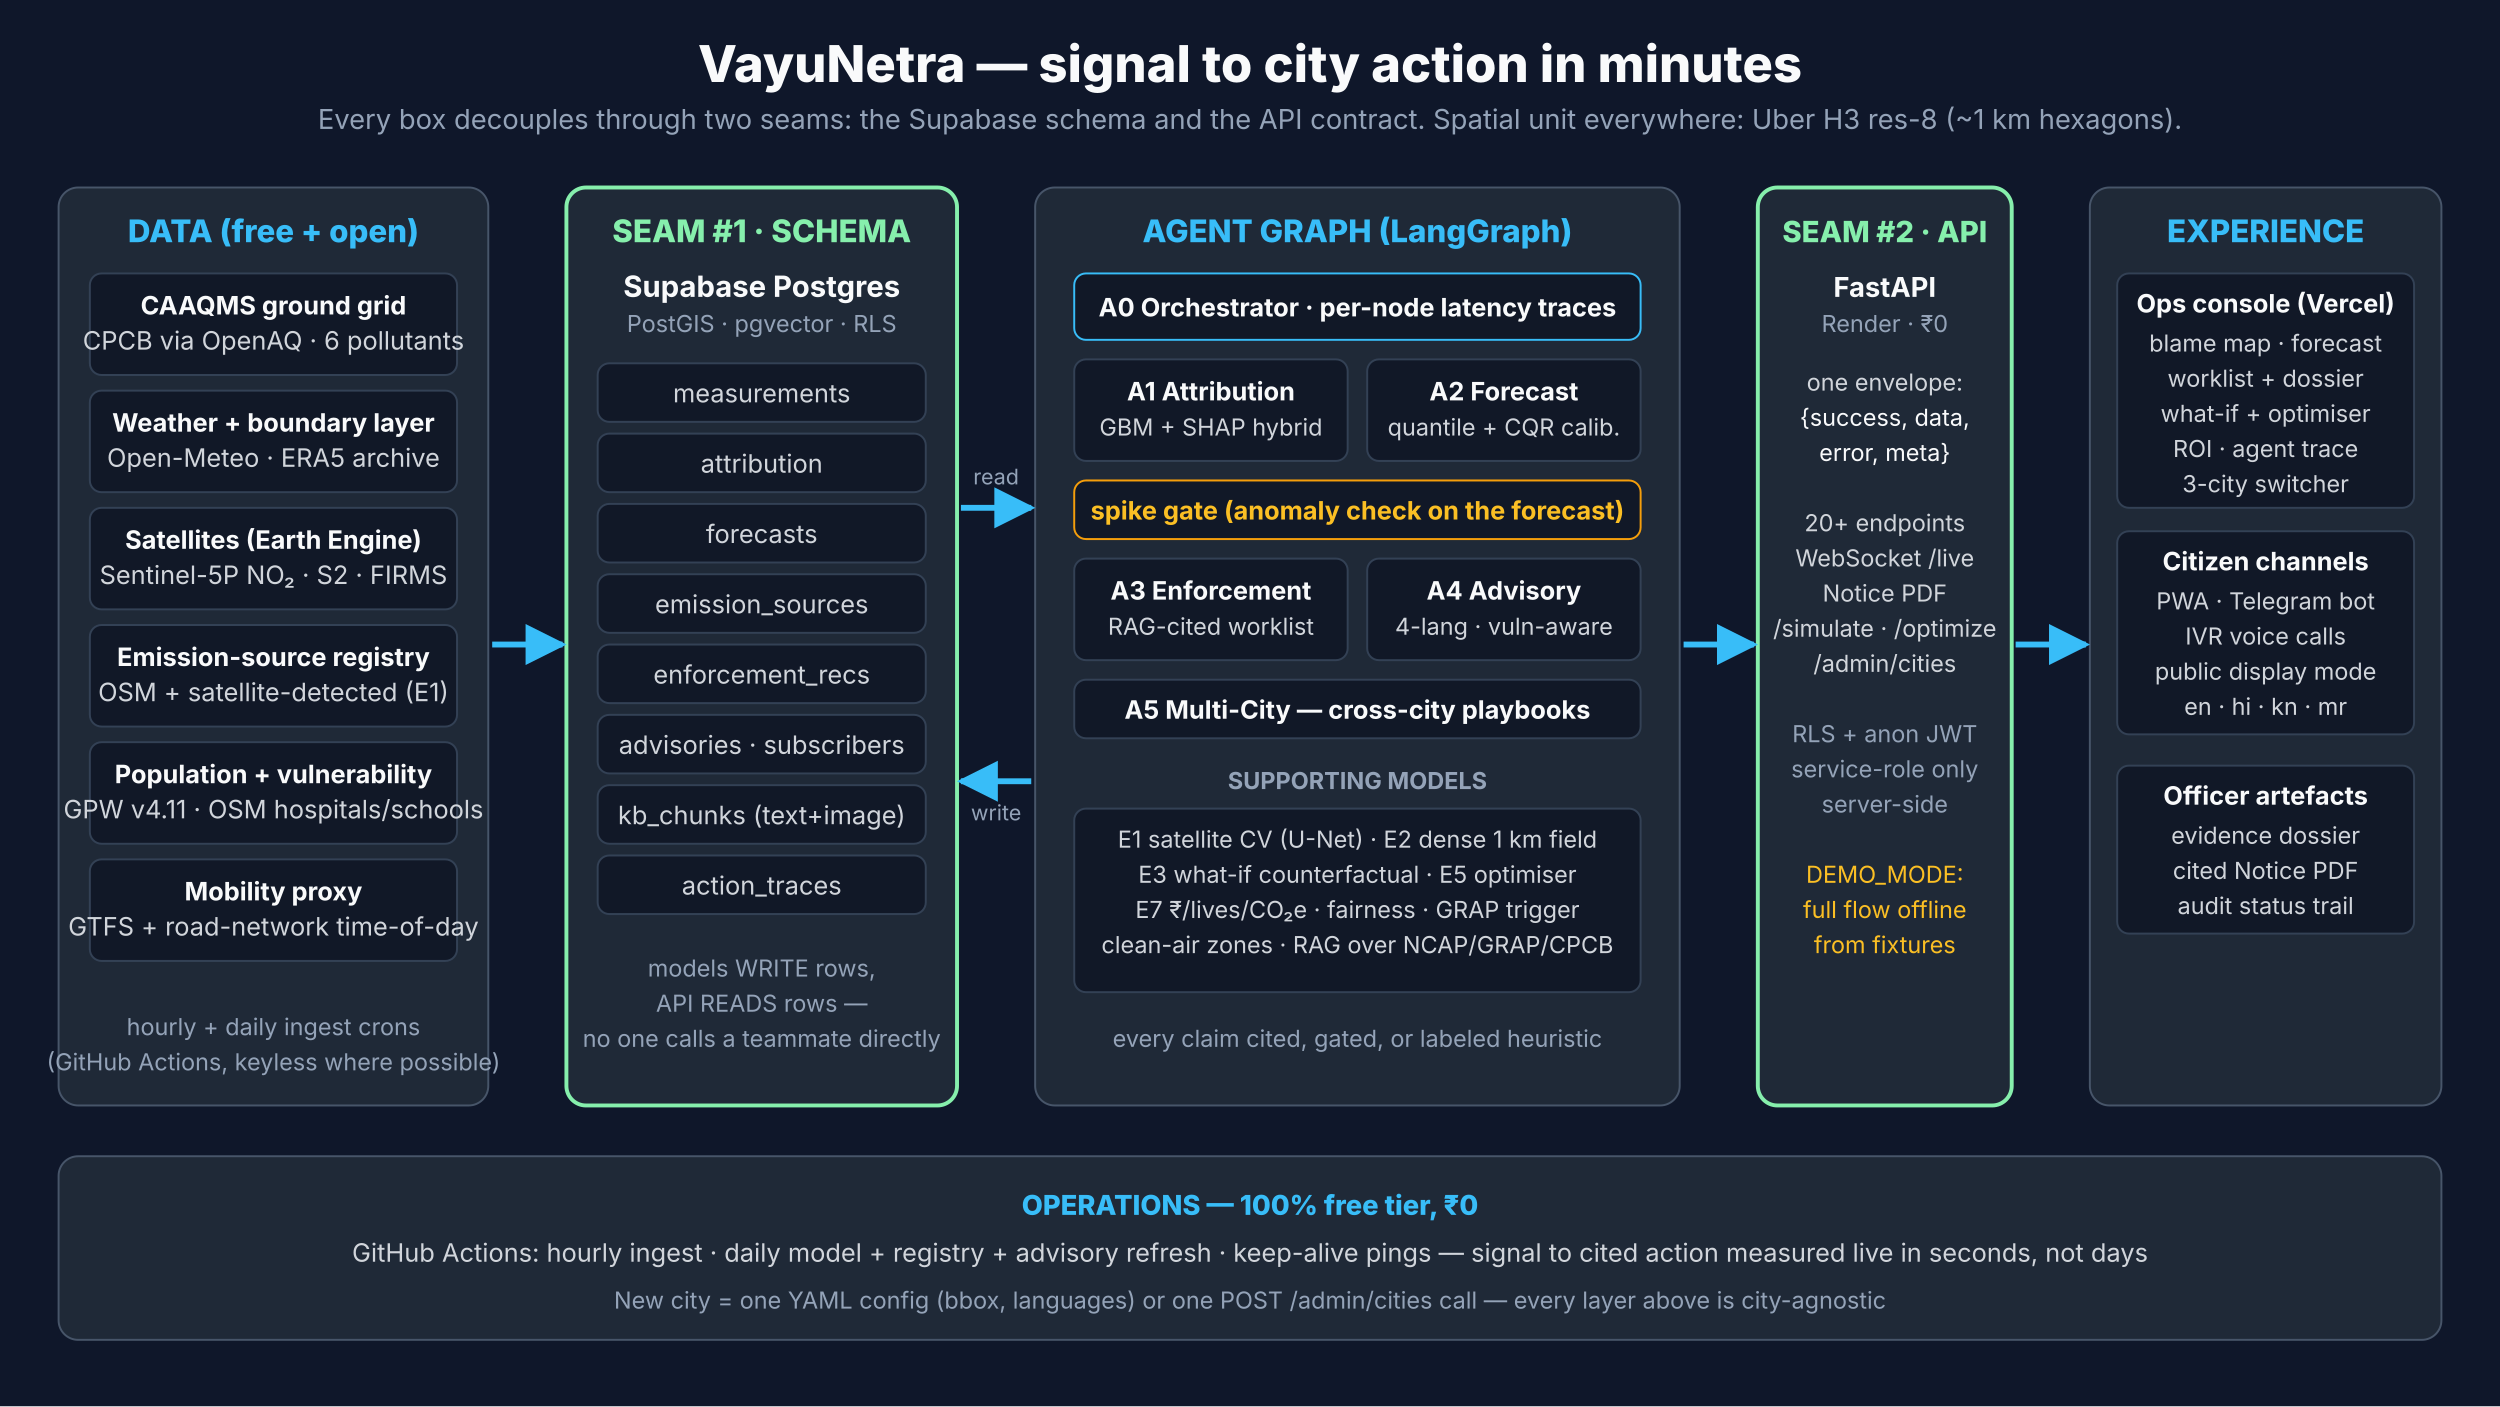
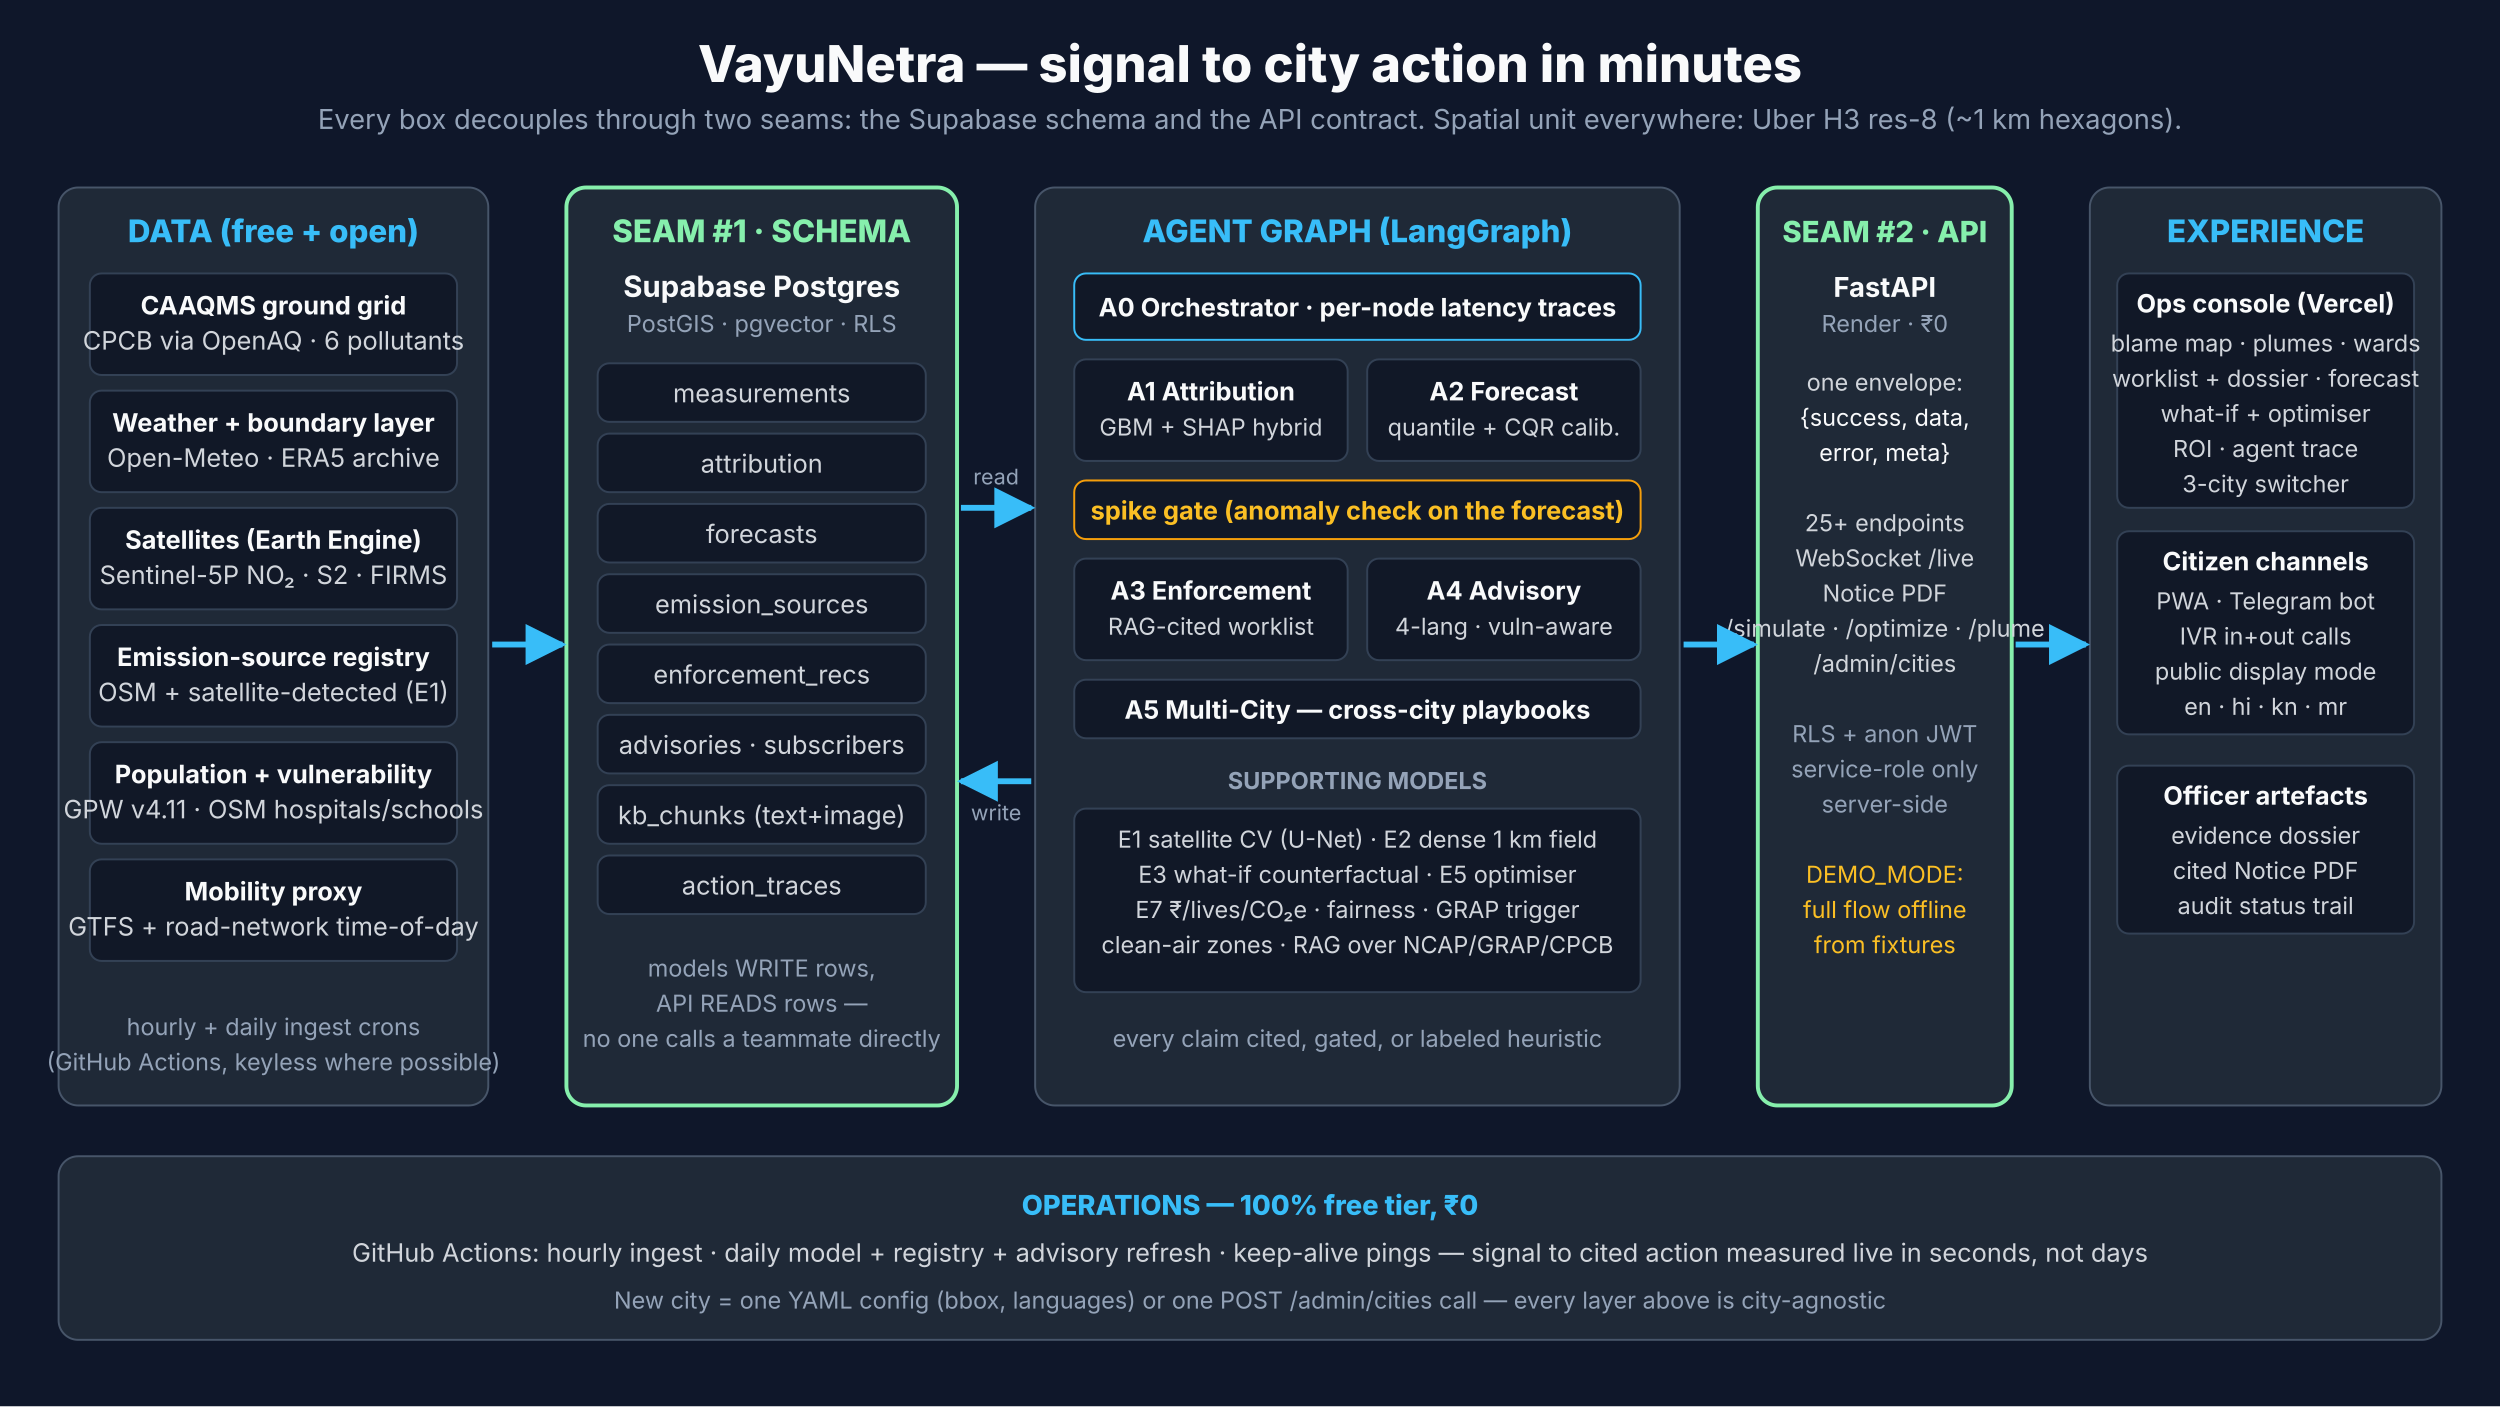
<svg xmlns="http://www.w3.org/2000/svg" viewBox="0 0 1280 720" font-family="Inter, Segoe UI, Arial, sans-serif">
  <defs>
    <marker id="arr" viewBox="0 0 10 10" refX="9" refY="5" markerWidth="7" markerHeight="7" orient="auto-start-reverse">
      <path d="M 0 0 L 10 5 L 0 10 z" fill="#38bdf8" />
    </marker>
  </defs>
  <rect width="1280" height="720" fill="#0f172a" />
  <text x="640" y="42" text-anchor="middle" fill="#f9fafb" font-size="26" font-weight="800">VayuNetra — signal to city action in minutes</text>
  <text x="640" y="66" text-anchor="middle" fill="#94a3b8" font-size="14">Every box decouples through two seams: the Supabase schema and the API contract. Spatial unit everywhere: Uber H3 res-8 (~1 km hexagons).</text>
  <rect x="30" y="96" width="220" height="470" rx="10" fill="#1f2937" stroke="#475569" />
  <text x="140" y="124" text-anchor="middle" fill="#38bdf8" font-size="16" font-weight="800">DATA (free + open)</text>
  <g fill="#d1d5db" font-size="13">
    <rect x="46" y="140" width="188" height="52" rx="6" fill="#111827" stroke="#334155" />
    <text x="140" y="161" text-anchor="middle" fill="#f9fafb" font-weight="700">CAAQMS ground grid</text>
    <text x="140" y="179" text-anchor="middle">CPCB via OpenAQ · 6 pollutants</text>
    <rect x="46" y="200" width="188" height="52" rx="6" fill="#111827" stroke="#334155" />
    <text x="140" y="221" text-anchor="middle" fill="#f9fafb" font-weight="700">Weather + boundary layer</text>
    <text x="140" y="239" text-anchor="middle">Open-Meteo · ERA5 archive</text>
    <rect x="46" y="260" width="188" height="52" rx="6" fill="#111827" stroke="#334155" />
    <text x="140" y="281" text-anchor="middle" fill="#f9fafb" font-weight="700">Satellites (Earth Engine)</text>
    <text x="140" y="299" text-anchor="middle">Sentinel-5P NO₂ · S2 · FIRMS</text>
    <rect x="46" y="320" width="188" height="52" rx="6" fill="#111827" stroke="#334155" />
    <text x="140" y="341" text-anchor="middle" fill="#f9fafb" font-weight="700">Emission-source registry</text>
    <text x="140" y="359" text-anchor="middle">OSM + satellite-detected (E1)</text>
    <rect x="46" y="380" width="188" height="52" rx="6" fill="#111827" stroke="#334155" />
    <text x="140" y="401" text-anchor="middle" fill="#f9fafb" font-weight="700">Population + vulnerability</text>
    <text x="140" y="419" text-anchor="middle">GPW v4.11 · OSM hospitals/schools</text>
    <rect x="46" y="440" width="188" height="52" rx="6" fill="#111827" stroke="#334155" />
    <text x="140" y="461" text-anchor="middle" fill="#f9fafb" font-weight="700">Mobility proxy</text>
    <text x="140" y="479" text-anchor="middle">GTFS + road-network time-of-day</text>
    <text x="140" y="530" text-anchor="middle" fill="#94a3b8" font-size="12">hourly + daily ingest crons</text>
    <text x="140" y="548" text-anchor="middle" fill="#94a3b8" font-size="12">(GitHub Actions, keyless where possible)</text>
  </g>
  <rect x="290" y="96" width="200" height="470" rx="10" fill="#1f2937" stroke="#86efac" stroke-width="2" />
  <text x="390" y="124" text-anchor="middle" fill="#86efac" font-size="16" font-weight="800">SEAM #1 · SCHEMA</text>
  <g fill="#d1d5db" font-size="13">
    <text x="390" y="152" text-anchor="middle" fill="#f9fafb" font-size="15" font-weight="700">Supabase Postgres</text>
    <text x="390" y="170" text-anchor="middle" fill="#94a3b8" font-size="12">PostGIS · pgvector · RLS</text>
    <rect x="306" y="186" width="168" height="30" rx="6" fill="#111827" stroke="#334155" />
    <text x="390" y="206" text-anchor="middle">measurements</text>
    <rect x="306" y="222" width="168" height="30" rx="6" fill="#111827" stroke="#334155" />
    <text x="390" y="242" text-anchor="middle">attribution</text>
    <rect x="306" y="258" width="168" height="30" rx="6" fill="#111827" stroke="#334155" />
    <text x="390" y="278" text-anchor="middle">forecasts</text>
    <rect x="306" y="294" width="168" height="30" rx="6" fill="#111827" stroke="#334155" />
    <text x="390" y="314" text-anchor="middle">emission_sources</text>
    <rect x="306" y="330" width="168" height="30" rx="6" fill="#111827" stroke="#334155" />
    <text x="390" y="350" text-anchor="middle">enforcement_recs</text>
    <rect x="306" y="366" width="168" height="30" rx="6" fill="#111827" stroke="#334155" />
    <text x="390" y="386" text-anchor="middle">advisories · subscribers</text>
    <rect x="306" y="402" width="168" height="30" rx="6" fill="#111827" stroke="#334155" />
    <text x="390" y="422" text-anchor="middle">kb_chunks (text+image)</text>
    <rect x="306" y="438" width="168" height="30" rx="6" fill="#111827" stroke="#334155" />
    <text x="390" y="458" text-anchor="middle">action_traces</text>
    <text x="390" y="500" text-anchor="middle" fill="#94a3b8" font-size="12">models WRITE rows,</text>
    <text x="390" y="518" text-anchor="middle" fill="#94a3b8" font-size="12">API READS rows —</text>
    <text x="390" y="536" text-anchor="middle" fill="#94a3b8" font-size="12">no one calls a teammate directly</text>
  </g>
  <rect x="530" y="96" width="330" height="470" rx="10" fill="#1f2937" stroke="#475569" />
  <text x="695" y="124" text-anchor="middle" fill="#38bdf8" font-size="16" font-weight="800">AGENT GRAPH (LangGraph)</text>
  <g fill="#d1d5db" font-size="13">
    <rect x="550" y="140" width="290" height="34" rx="6" fill="#111827" stroke="#38bdf8" />
    <text x="695" y="162" text-anchor="middle" fill="#f9fafb" font-weight="700">A0 Orchestrator · per-node latency traces</text>
    <rect x="550" y="184" width="140" height="52" rx="6" fill="#111827" stroke="#334155" />
    <text x="620" y="205" text-anchor="middle" fill="#f9fafb" font-weight="700">A1 Attribution</text>
    <text x="620" y="223" text-anchor="middle" font-size="12">GBM + SHAP hybrid</text>
    <rect x="700" y="184" width="140" height="52" rx="6" fill="#111827" stroke="#334155" />
    <text x="770" y="205" text-anchor="middle" fill="#f9fafb" font-weight="700">A2 Forecast</text>
    <text x="770" y="223" text-anchor="middle" font-size="12">quantile + CQR calib.</text>
    <rect x="550" y="246" width="290" height="30" rx="6" fill="#111827" stroke="#f59e0b" />
    <text x="695" y="266" text-anchor="middle" fill="#fbbf24" font-weight="700">spike gate (anomaly check on the forecast)</text>
    <rect x="550" y="286" width="140" height="52" rx="6" fill="#111827" stroke="#334155" />
    <text x="620" y="307" text-anchor="middle" fill="#f9fafb" font-weight="700">A3 Enforcement</text>
    <text x="620" y="325" text-anchor="middle" font-size="12">RAG-cited worklist</text>
    <rect x="700" y="286" width="140" height="52" rx="6" fill="#111827" stroke="#334155" />
    <text x="770" y="307" text-anchor="middle" fill="#f9fafb" font-weight="700">A4 Advisory</text>
    <text x="770" y="325" text-anchor="middle" font-size="12">4-lang · vuln-aware</text>
    <rect x="550" y="348" width="290" height="30" rx="6" fill="#111827" stroke="#334155" />
    <text x="695" y="368" text-anchor="middle" fill="#f9fafb" font-weight="700">A5 Multi-City — cross-city playbooks</text>
    <text x="695" y="404" text-anchor="middle" fill="#94a3b8" font-size="12" font-weight="700">SUPPORTING MODELS</text>
    <rect x="550" y="414" width="290" height="94" rx="6" fill="#111827" stroke="#334155" />
    <text x="695" y="434" text-anchor="middle" font-size="12">E1 satellite CV (U-Net) · E2 dense 1 km field</text>
    <text x="695" y="452" text-anchor="middle" font-size="12">E3 what-if counterfactual · E5 optimiser</text>
    <text x="695" y="470" text-anchor="middle" font-size="12">E7 ₹/lives/CO₂e · fairness · GRAP trigger</text>
    <text x="695" y="488" text-anchor="middle" font-size="12">clean-air zones · RAG over NCAP/GRAP/CPCB</text>
    <text x="695" y="536" text-anchor="middle" fill="#94a3b8" font-size="12">every claim cited, gated, or labeled heuristic</text>
  </g>
  <rect x="900" y="96" width="130" height="470" rx="10" fill="#1f2937" stroke="#86efac" stroke-width="2" />
  <text x="965" y="124" text-anchor="middle" fill="#86efac" font-size="15" font-weight="800">SEAM #2 · API</text>
  <g fill="#d1d5db" font-size="12">
    <text x="965" y="152" text-anchor="middle" fill="#f9fafb" font-size="14" font-weight="700">FastAPI</text>
    <text x="965" y="170" text-anchor="middle" fill="#94a3b8">Render · ₹0</text>
    <text x="965" y="200" text-anchor="middle">one envelope:</text>
    <text x="965" y="218" text-anchor="middle" fill="#f9fafb">{success, data,</text>
    <text x="965" y="236" text-anchor="middle" fill="#f9fafb">error, meta}</text>
-     <text x="965" y="272" text-anchor="middle">20+ endpoints</text>
+     <text x="965" y="272" text-anchor="middle">25+ endpoints</text>
    <text x="965" y="290" text-anchor="middle">WebSocket /live</text>
    <text x="965" y="308" text-anchor="middle">Notice PDF</text>
-     <text x="965" y="326" text-anchor="middle">/simulate · /optimize</text>
+     <text x="965" y="326" text-anchor="middle">/simulate · /optimize · /plume</text>
    <text x="965" y="344" text-anchor="middle">/admin/cities</text>
    <text x="965" y="380" text-anchor="middle" fill="#94a3b8">RLS + anon JWT</text>
    <text x="965" y="398" text-anchor="middle" fill="#94a3b8">service-role only</text>
    <text x="965" y="416" text-anchor="middle" fill="#94a3b8">server-side</text>
    <text x="965" y="452" text-anchor="middle" fill="#fbbf24">DEMO_MODE:</text>
    <text x="965" y="470" text-anchor="middle" fill="#fbbf24">full flow offline</text>
    <text x="965" y="488" text-anchor="middle" fill="#fbbf24">from fixtures</text>
  </g>
  <rect x="1070" y="96" width="180" height="470" rx="10" fill="#1f2937" stroke="#475569" />
  <text x="1160" y="124" text-anchor="middle" fill="#38bdf8" font-size="16" font-weight="800">EXPERIENCE</text>
  <g fill="#d1d5db" font-size="12">
    <rect x="1084" y="140" width="152" height="120" rx="6" fill="#111827" stroke="#334155" />
    <text x="1160" y="160" text-anchor="middle" fill="#f9fafb" font-size="13" font-weight="700">Ops console (Vercel)</text>
-     <text x="1160" y="180" text-anchor="middle">blame map · forecast</text>
-     <text x="1160" y="198" text-anchor="middle">worklist + dossier</text>
+     <text x="1160" y="180" text-anchor="middle">blame map · plumes · wards</text>
+     <text x="1160" y="198" text-anchor="middle">worklist + dossier · forecast</text>
    <text x="1160" y="216" text-anchor="middle">what-if + optimiser</text>
    <text x="1160" y="234" text-anchor="middle">ROI · agent trace</text>
    <text x="1160" y="252" text-anchor="middle">3-city switcher</text>
    <rect x="1084" y="272" width="152" height="104" rx="6" fill="#111827" stroke="#334155" />
    <text x="1160" y="292" text-anchor="middle" fill="#f9fafb" font-size="13" font-weight="700">Citizen channels</text>
    <text x="1160" y="312" text-anchor="middle">PWA · Telegram bot</text>
-     <text x="1160" y="330" text-anchor="middle">IVR voice calls</text>
+     <text x="1160" y="330" text-anchor="middle">IVR in+out calls</text>
    <text x="1160" y="348" text-anchor="middle">public display mode</text>
    <text x="1160" y="366" text-anchor="middle">en · hi · kn · mr</text>
    <rect x="1084" y="392" width="152" height="86" rx="6" fill="#111827" stroke="#334155" />
    <text x="1160" y="412" text-anchor="middle" fill="#f9fafb" font-size="13" font-weight="700">Officer artefacts</text>
    <text x="1160" y="432" text-anchor="middle">evidence dossier</text>
    <text x="1160" y="450" text-anchor="middle">cited Notice PDF</text>
    <text x="1160" y="468" text-anchor="middle">audit status trail</text>
  </g>
  <line x1="252" y1="330" x2="288" y2="330" stroke="#38bdf8" stroke-width="3" marker-end="url(#arr)" />
  <line x1="492" y1="260" x2="528" y2="260" stroke="#38bdf8" stroke-width="3" marker-end="url(#arr)" />
  <line x1="528" y1="400" x2="492" y2="400" stroke="#38bdf8" stroke-width="3" marker-end="url(#arr)" />
  <text x="510" y="248" text-anchor="middle" fill="#94a3b8" font-size="11">read</text>
  <text x="510" y="420" text-anchor="middle" fill="#94a3b8" font-size="11">write</text>
  <line x1="862" y1="330" x2="898" y2="330" stroke="#38bdf8" stroke-width="3" marker-end="url(#arr)" />
  <line x1="1032" y1="330" x2="1068" y2="330" stroke="#38bdf8" stroke-width="3" marker-end="url(#arr)" />
  <rect x="30" y="592" width="1220" height="94" rx="10" fill="#1f2937" stroke="#475569" />
  <text x="640" y="622" text-anchor="middle" fill="#38bdf8" font-size="14" font-weight="800">OPERATIONS — 100% free tier, ₹0</text>
  <text x="640" y="646" text-anchor="middle" fill="#d1d5db" font-size="13">GitHub Actions: hourly ingest · daily model + registry + advisory refresh · keep-alive pings — signal to cited action measured live in seconds, not days</text>
  <text x="640" y="670" text-anchor="middle" fill="#94a3b8" font-size="12">New city = one YAML config (bbox, languages) or one POST /admin/cities call — every layer above is city-agnostic</text>
</svg>
